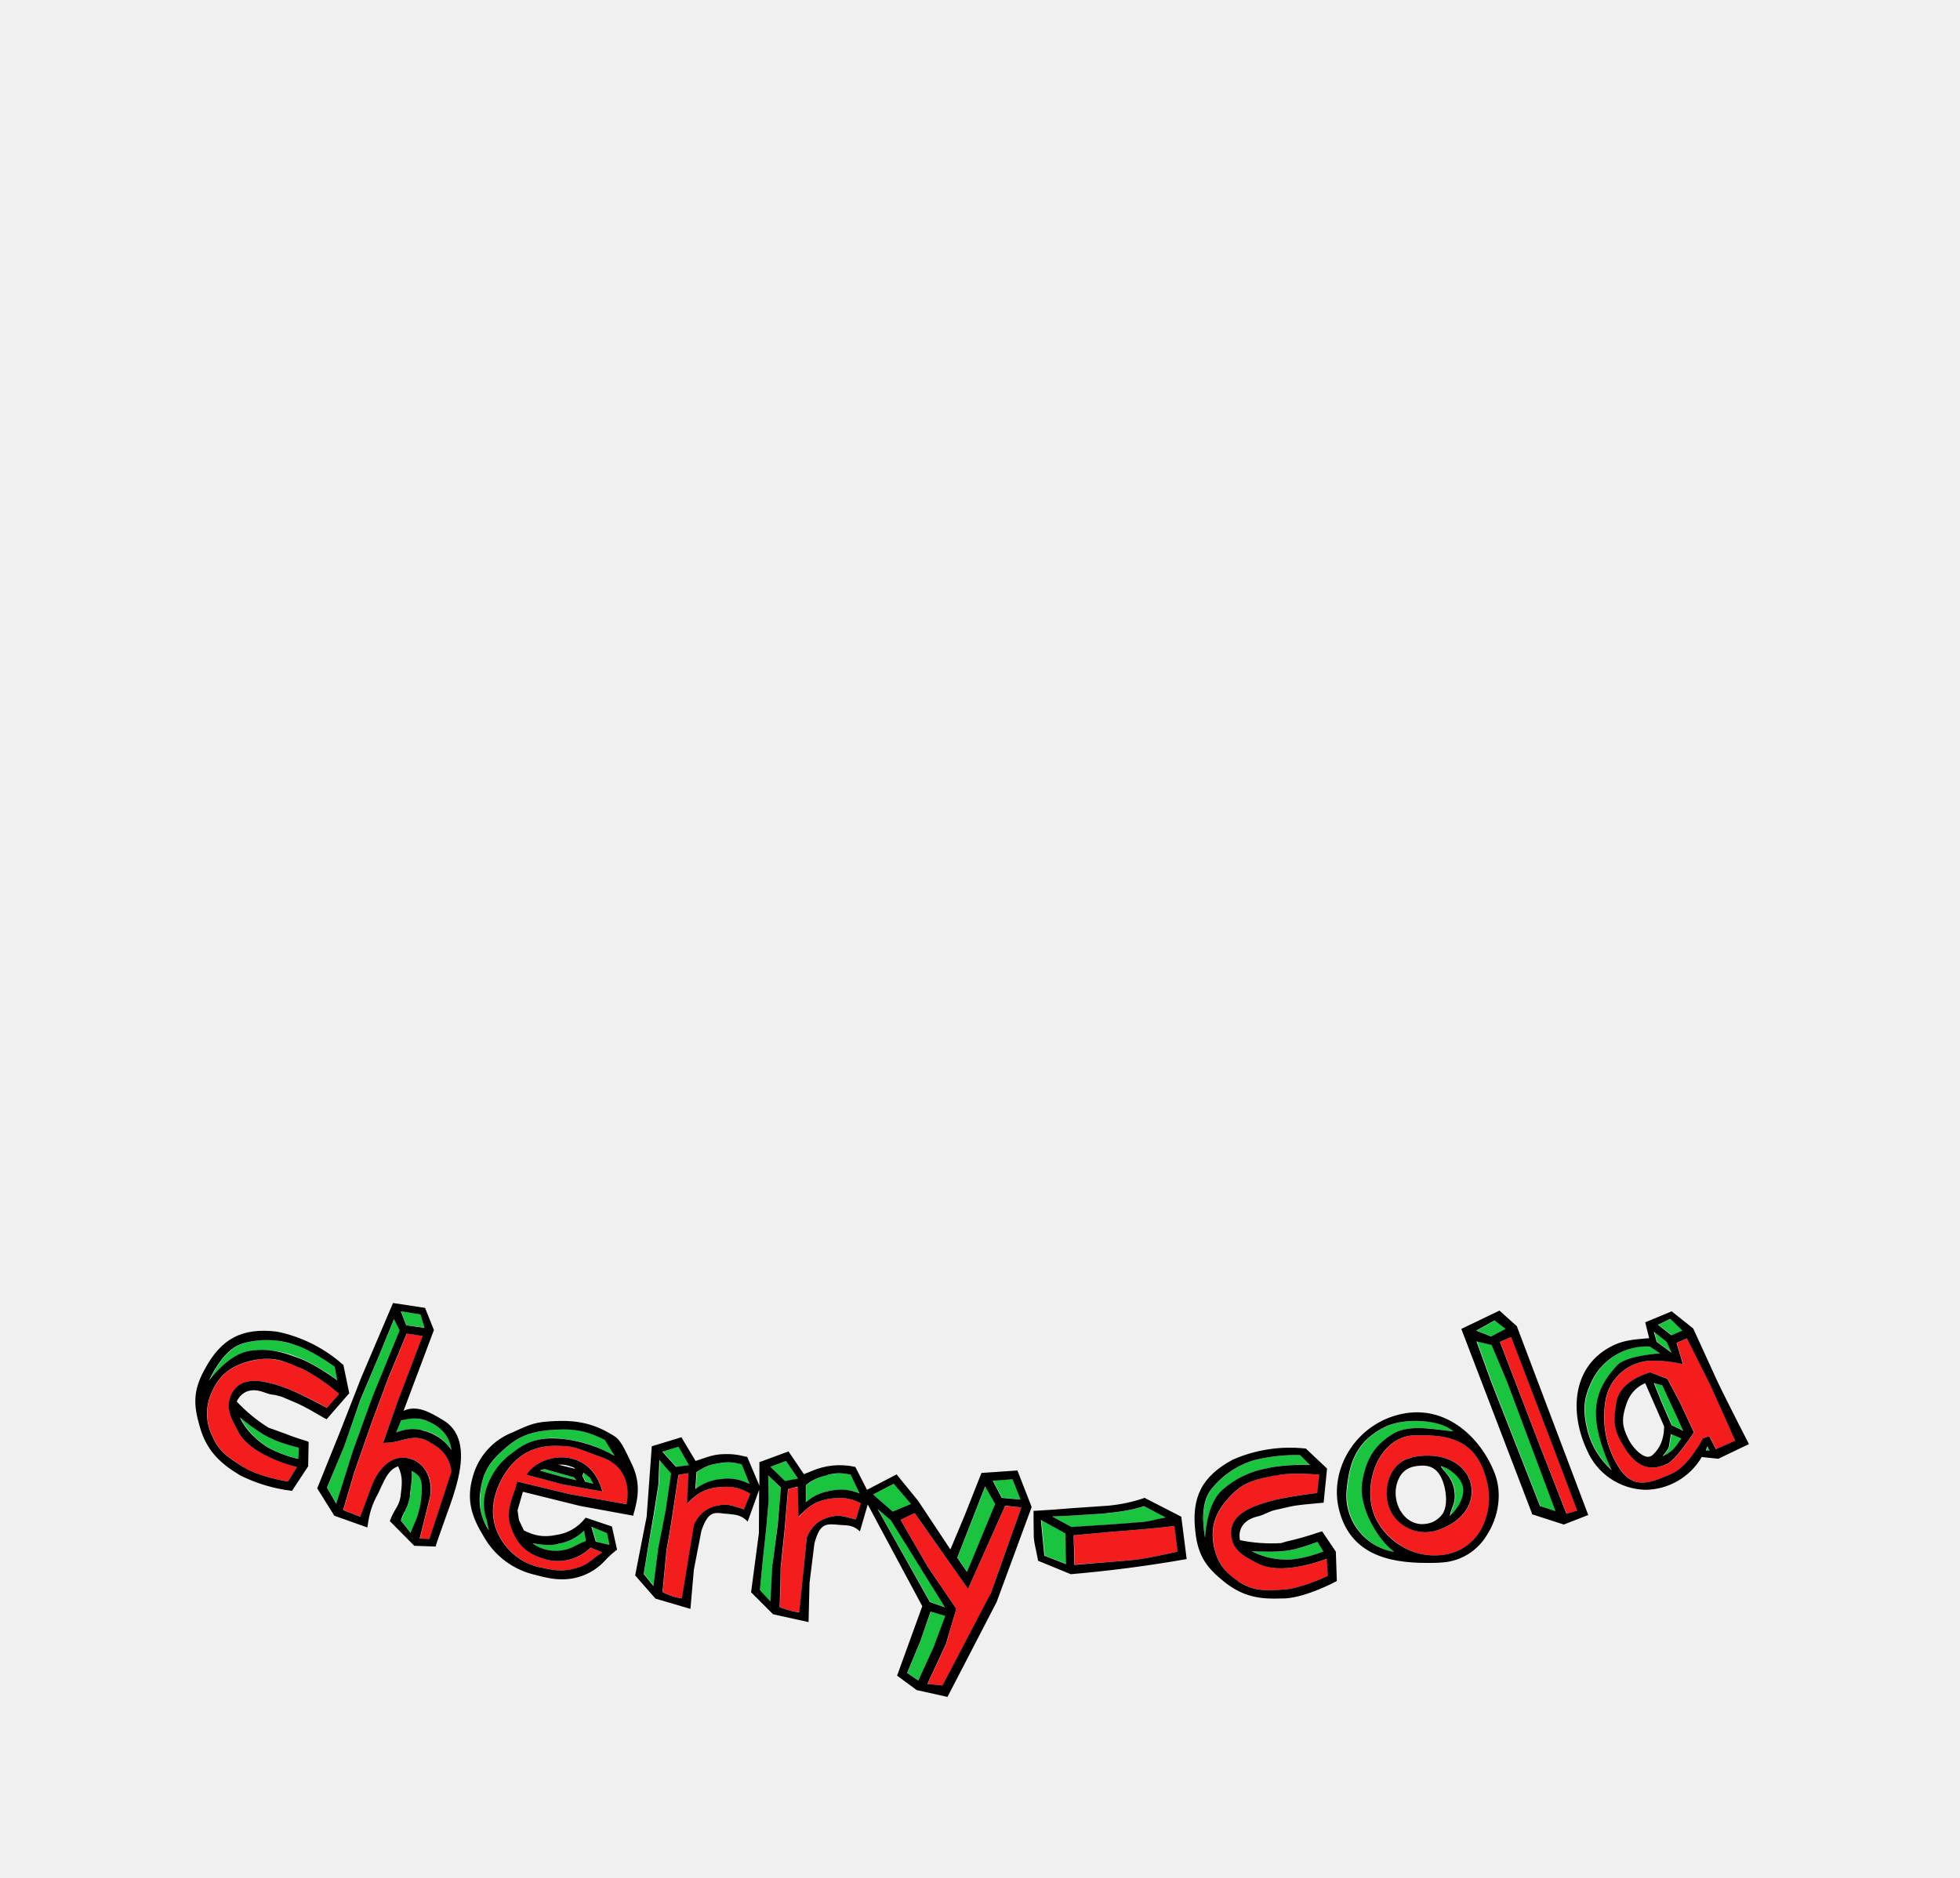
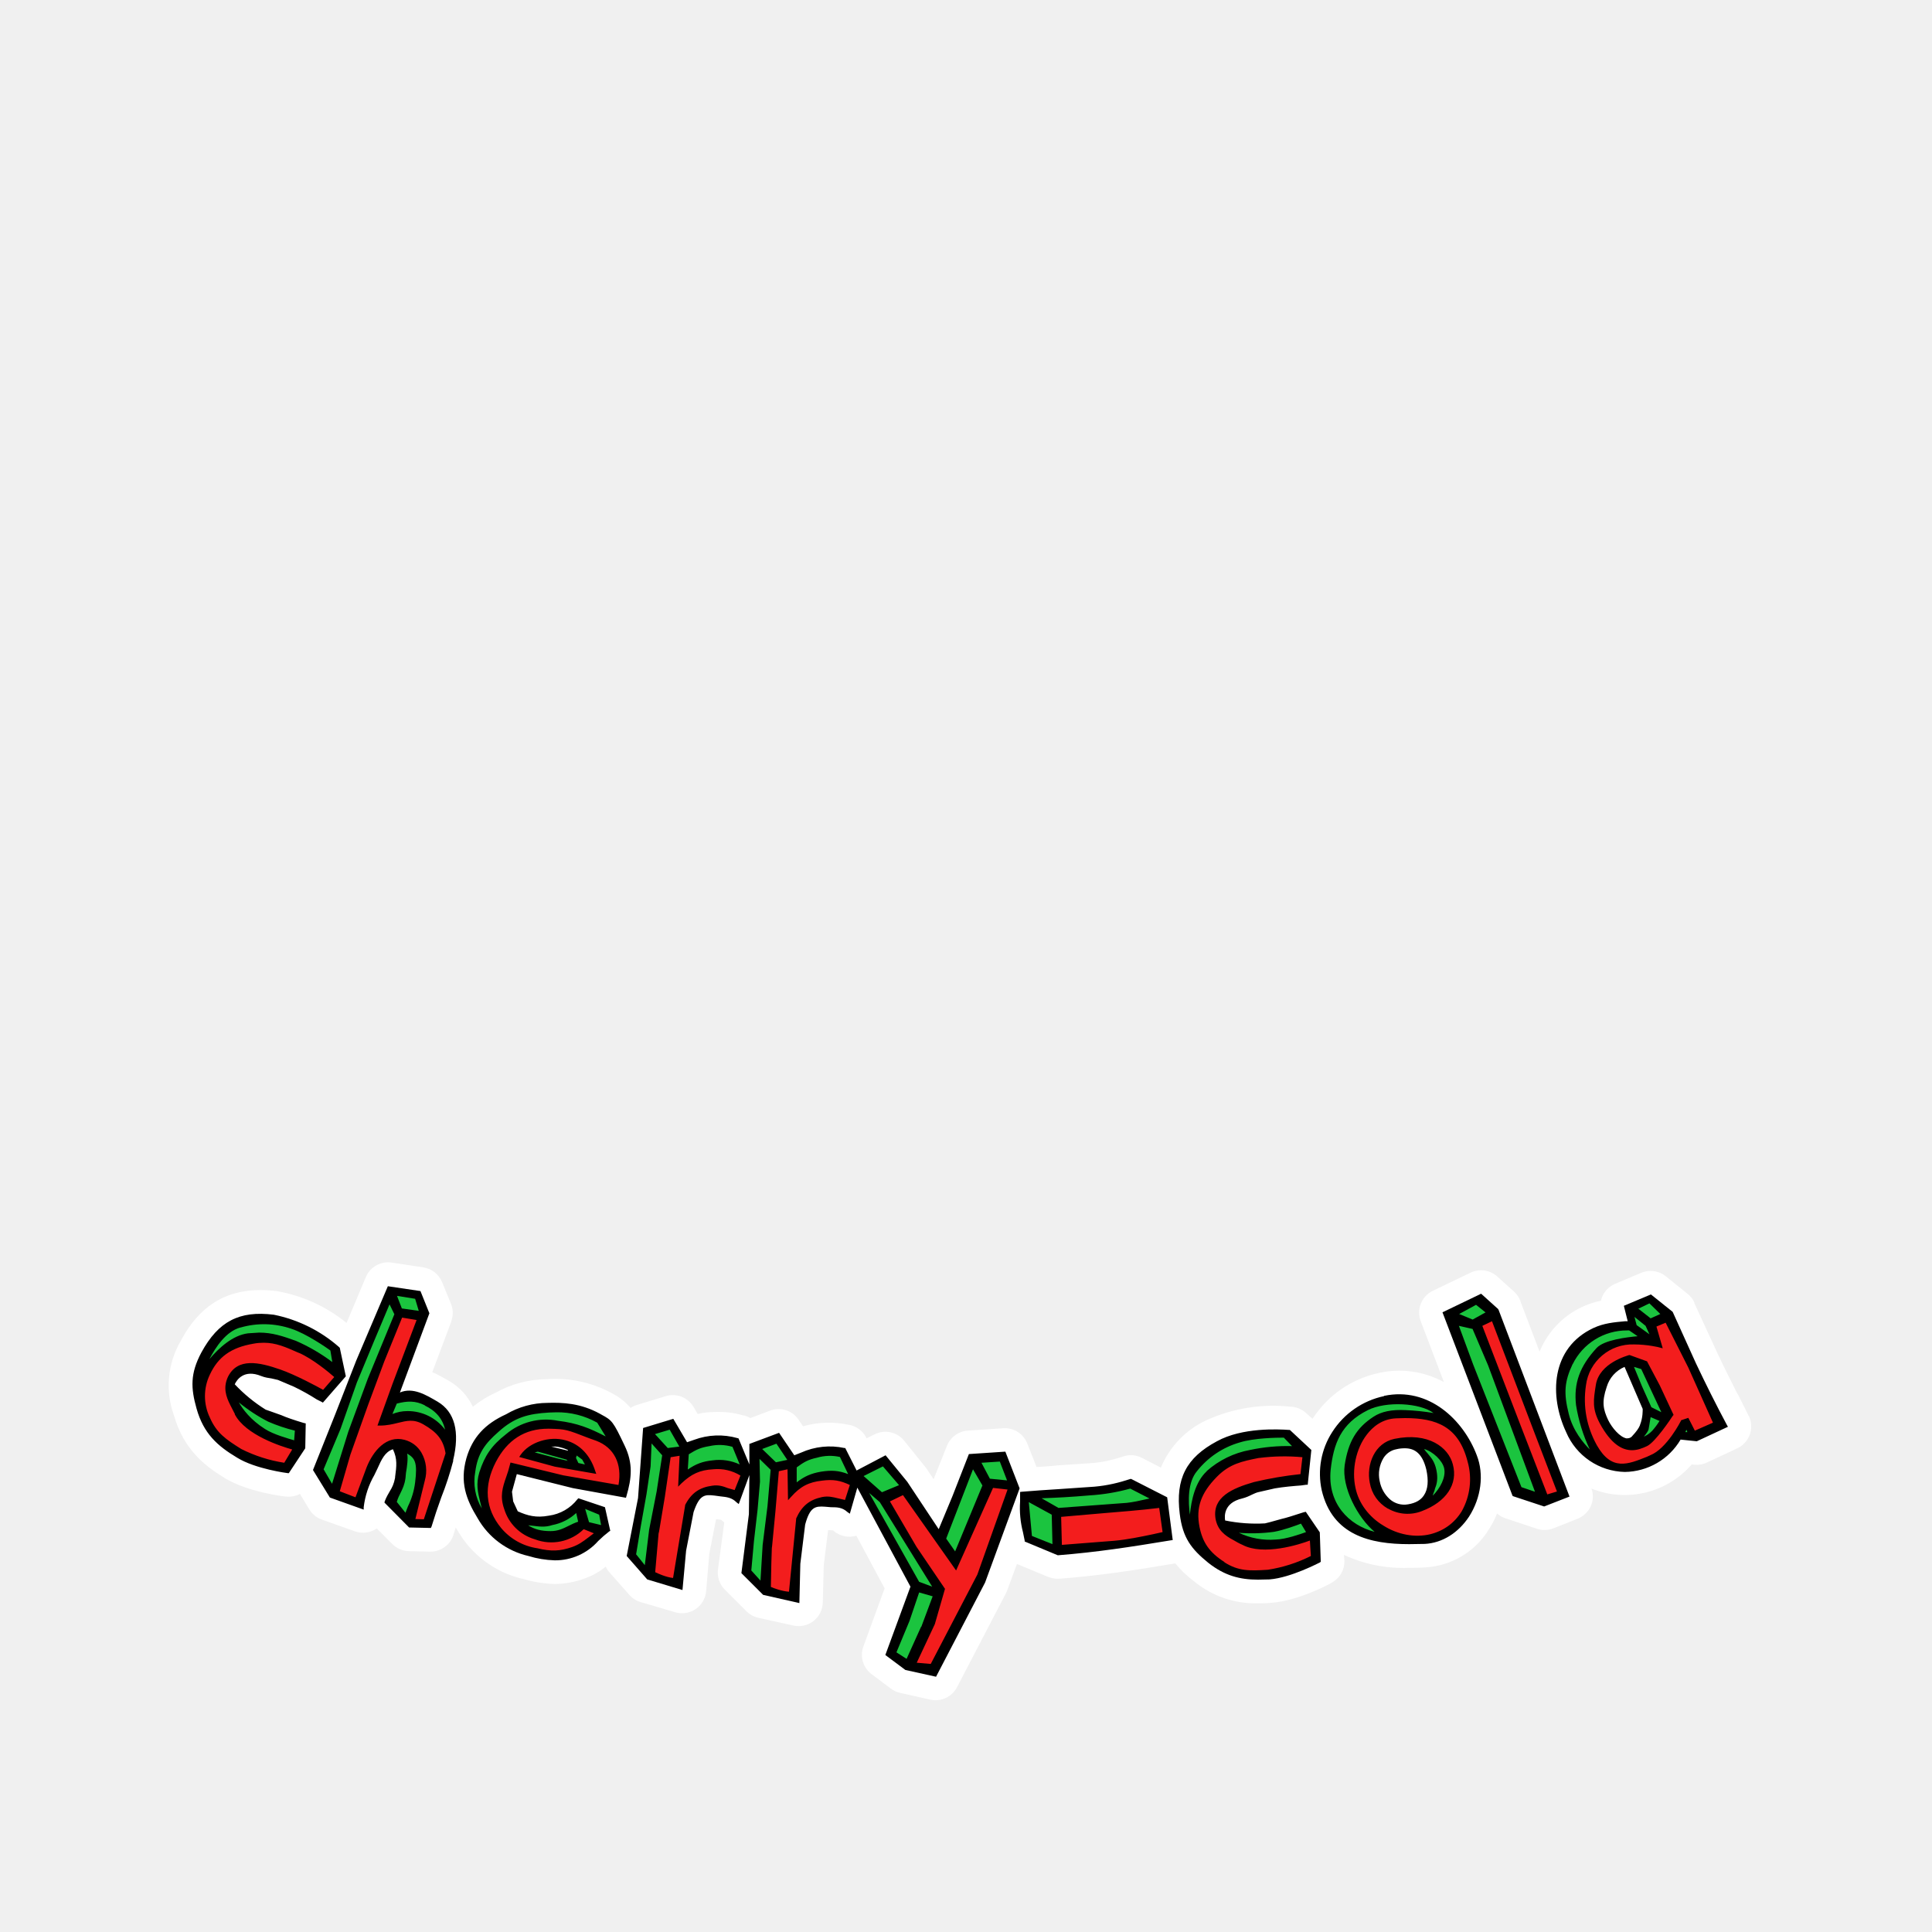
- <svg xmlns="http://www.w3.org/2000/svg" viewBox="0 0 801.4 768">
-   <path d="m284 623.4-5.1 30.3c-3.1-.3-7-2-7.9-2.6a4072.6 4072.6 0 0 0 1.6-17c.4-2.3 1.7-9.4 2.4-14.3l2.5-16.6 4.1-.7-.6 12.5 1-1c4-4 7.7-5.6 13.3-5.9 4.8-.2 7.7.5 11.6 2.8l-2.6 6.4-3-1c-2.1-.6-3.8-1.2-6.4-.8-5.2.7-8.5 3-11 7.9zm259 21.1-.4-7c-3.6 1.4-19.1 6.7-28 2-1.4-.6-2.6-1.3-3.8-2-3.3-1.8-6.4-4-7.2-8.8-1.4-8.6 6.7-12.2 15.7-14.7 6.6-2 17.2-3.1 19.4-3.4l.8-7.5c-1.3-.1-5-.4-9-.4-3.1 0-6.4.2-9 .7h-.3c-7.1 1.5-12.2 2.5-17.5 7.9-6.7 6.8-8.8 13-7.3 21a20.7 20.7 0 0 0 10.4 14.7c6 3.8 10.6 3.6 18.2 3.1 6.6-.4 16.2-4.7 18-5.6zm-81.6-6.3c5.4-.4 10.8-1.6 16-2.7l4.2-.9-1.3-10.5c-8.3 1-16.7 1.7-24.8 2.3l-16.4 1.5.3 12 22-1.7zm240.3-45.5-2.7-5.3-2.7.9v.2c-.1.1-6 11.6-12.9 14.3l-1.3.6c-8 3.3-15 6.2-21.1-4.9-4.3-7.7-5.8-16-4.6-24.8a19.6 19.6 0 0 1 20.4-17.2 53 53 0 0 1 10.5 1.2l.9.2-2.6-8.7 4.3-1.8 9.4 18.8 10.3 23-7.9 3.5zm-9-6.9-5.6-12-5.3-10-7-2.5h-.1c-.5.2-12.3 3.2-13.7 12.3-1 6.4-1.5 9.6 1.7 15.7 4 7.3 8 10.9 13 10.9 2 0 4-.6 6.2-1.6 3.4-1.6 10.3-12 10.6-12.5l.2-.3zm-120 46.2c-6-3.8-10.3-9.5-11.7-15.7-1.7-7.7.2-16.6 4.8-22.5 3.3-4.2 7.6-6.6 12.4-6.8h3.6c13 0 22.4 3.5 26.1 18.2a27 27 0 0 1-2.5 20.8c-3 4.9-7.5 8.2-13 9.5a26 26 0 0 1-19.8-3.5zm2.2-7.5a16 16 0 0 0 13.9 1c9.8-3.7 14.6-11 12.6-19-1.8-7-10.1-13.3-24-10.5-8 1.7-11.4 10.5-10 18a15 15 0 0 0 7.5 10.5zm70.1-6.7-9-23.8-18-47.3-4.6 2.1 15.7 41 11.5 29.3 4.4-1.3zm-469.6-28.2c-4-2.3-7-1.6-10.7-.7a26 26 0 0 1-7.4 1.2h-.7l6.1-17 10.2-26.7-6.5-1-7.6 18.3-6.7 18-7.2 20.6-4.5 15.3 7 2.7 4.7-12.6c2.6-6.7 8-13.2 15.4-11.2a11 11 0 0 1 6.8 5.2c2 3.2 2.4 7.3 1.4 11.4l-4 16.1 4 .2 9-27.6c-.8-5.6-3.4-8.9-9.3-12.2zm31.9 43.2c-6.7-8-7.4-17.5-2.3-27.5 4.9-9.3 12.2-14 22-14h.5c6.8.2 6.8.2 16.7 4l2.8 1c7.6 3 11 10 9.3 18.9l-23.1-4.1-21.7-5.2v.5c-.5 2-1.1 3.6-1.7 5.3-1.4 4.3-2.6 8-.7 13.1 2.5 6.8 6 10.2 12.4 12.4a19 19 0 0 0 20.1-4.3l4.8 2-2.9 2c-2 1.6-3.6 3-6.5 4-5 1.7-8.7 1.8-14.6.4a24.3 24.3 0 0 1-15.1-8.5zm8.1-29.7 14.4 3.9 16.7 3-.3-.7c-2-6.8-6.1-11-12-12.7-6.6-1.8-14.9.8-18.4 6l-.4.5zm202.2 13.4-6.6-.6-15.2 33.9-21.8-31-5.8 2.8 11.1 19L391 658l-4.1 14.3-7.6 16.4 6.2.6L405 652l12.6-35.5zm-77.1 3.7c2.5-.6 4.2-.1 6.4.4l3 .8 2.2-6.6c-4-2-7-2.5-11.7-2a19 19 0 0 0-13 6.8l-.8 1-.2-12.5-4.1.9-1.4 16.7a726.9 726.9 0 0 1-1.6 15.3l-.1 6.1-.3 10.2c1 .4 5 2 8 2l3-30.6c2.3-5 5.4-7.5 10.6-8.5zm-240.7-20c5.7 3.5 16 5.4 18 5.7l3.6-5.9c-3.7-1-19.4-5.6-24-14.5l-1.9-3.9c-1.6-3.3-3-7-.8-11.3 3.8-7.8 12.5-6 21.3-3 6.5 2.3 15.9 7.4 17.8 8.5l5-5.7a75.7 75.7 0 0 0-15-10.2h-.2a34.6 34.6 0 0 0-14.3-4.2 24 24 0 0 0-4.5.5c-9.3 1.6-14.7 5.5-18 12.9a20.7 20.7 0 0 0 0 18c2.7 6.5 6.5 9 13 13z" fill="#f31d1d" />
-   <path d="m531.7 595 4 4c-3.3 0-12.2 0-18 1.6a37 37 0 0 0-17.9 8.8c-5.3 4.9-6.6 14-7 20-1-5.5-1.8-15 2.7-20.5a35 35 0 0 1 17.7-11.8 71 71 0 0 1 18.5-2zm-4.2 39c-4.9 1-12.1.6-15.6.4 2.8 1.5 8.3 3.8 16.3 3.4a50 50 0 0 0 13-3.3l-2.4-3.9c-1.6.6-7.3 2.7-11.3 3.4zm-145.7 39.7 4.9-12.8-6.1-1.8-4.2 12-5.4 13.1 4.6 3.1 6.2-13.6zm84.8-51.2a54.4 54.4 0 0 0 10.1-2l-8.8-4.4a80.7 80.7 0 0 1-16.6 2.9c-8.4.6-15 1-21 1.2l7.9 4.4 28.4-2zM271 593.7l5.6 6.2 5.3-.7-4.3-7.6-6.6 2zm-7.6 50 4 5 1.9-15.2 3-15.9 2.3-15-4.8-5.5-.4 10-1.8 11.5-2.3 13-2 12.1zm163.8-7.5 9 3.5-.3-12.6-10.1-5.5 1.4 14.6zm-133.5-37.7a20 20 0 0 0-8.7 3.5l-.5 7a20 20 0 0 1 10.6-4c4.7-.5 7.7 0 11.6 1.9l-3.2-8c-3.6-1-6-1-9.8-.4zm404.6-7-.6 1.7h1.5l-.9-1.7zm-131.9-7.9c-11.3 5.7-14.4 14.1-15.5 25a23.6 23.6 0 0 0 19.4 26.2c-7.2-5.4-14.5-18.8-13.2-28.1 1.5-9.7 4.9-15.3 12-20 3.1-2 7.4-2.9 13-2.6 2.4.1 4.8.4 7.2.7l5.2.6c-5.3-4.8-20-5.8-28.1-1.8zm43.7-33.5-6.2-1.5 6 16.5 20 51 6.3 2-19.7-52.8L610 550zm-16.3 67c-.4 1-.7 1.9-.8 2.9 3.4-3 6.2-8 5.3-12.1-.7-3.4-5.2-7.5-9-8.3.5 1 1 1.7 1.8 2.5l.8.9a13 13 0 0 1 3 7c.4 3-.2 4.8-.8 6.3 0 .3-.2.6-.3.8zm22-73.6-4.5-3.5-7.5 4.2 6.1 2.4 5.9-3zm62.3-1.7 5.5 4.3 4.5-1.9-5-4.8-5 2.4zm6.3 50.9a36 36 0 0 0 3.3-4.4l-4.3-1.8-.8 5c-.2 1-1.3 2.5-2.6 4h.2c1.2-.6 2.4-1.1 4.2-2.8zm-33.3-28c-3.5 7.3-3.9 12-1.7 20.9a33 33 0 0 0 9.8 15.7 70 70 0 0 1-6.2-19.5c-1-8.9 1.4-15.9 8.4-23.4 3.3-3.5 13.7-4.6 17.6-4.9l-4.2-2.9h-.9a25 25 0 0 0-22.8 14.1zm25.3-20.1 1.2 4.2 6.1 4.5-2-4.5-5.3-4.2zm3.5 22-3.5-1 3.4 8.4 3.9 8.9 4.8 2.3-8.6-18.5zm-441.6 37 1.2 2.4 3.3.8-1.4-2.5-2.6-2-.5 1.3zm-127-15.2c-4.6-2-10.3-6.5-13-8.7 1.4 2.9 4.5 7.9 11.3 12.2a50 50 0 0 0 12.6 4.8l.2-4.6c-1.6-.4-7.5-1.9-11.2-3.7zm9.5-38.4c-4.4-1.2-8-2-11.8-2-3 0-6 .5-9.4 1.4-6.9 1.9-11.6 10.2-14 15.3 3.8-4.8 10-11.5 17.2-12.3a37 37 0 0 1 19.7 3c5.6 2.1 13 7.2 15.6 9.1l-1-5.5c-1.3-1-9.9-7-16.3-9zm127.6 77-6.4-2.6 1.8 6.1 5.5 1.3-.9-4.8zM406 605.5l3.7 7 7.7.8-3.3-8.3-8.1.5zm-177.2 25.8c-3.1.9-5.5.6-8 .3l-3-.3a16.5 16.5 0 0 0 18 .7 36 36 0 0 1 4-1.8l-1-4.2c-3 2.9-5.6 4.3-10 5.3zm-59.6-7.4a35 35 0 0 0 3-10c1-8.8 0-10.5-4-12.4.6 2 .1 5.2-.3 8.4l-.3 2.2a15 15 0 0 1-2 5.8l-1.6 4 4 5 1.2-3zm-5.2-87.6 2.2 5.7 7.5 1-1.6-5.4-8.1-1.3zm-16.5 36-6.8 19.3-6.9 16.8 3.8 6.6 6.8-22 8.1-22 11-26.9-2.3-4.6-6.5 15.7-7.2 17.1zm28.5 9.4a16 16 0 0 0-12-.8l-2 5a16.3 16.3 0 0 1 10.6-1c6 1.2 9.5 4.6 12.1 8-.8-5-3.7-8.8-8.7-11.2zm210.5 75.7-22-35.6-5.6-4.7 21.4 38 6.2 2.3zM357 611.2l8 7 7.6-3.1-7-8.3-8.6 4.4zm-19-7.9c-3.6.9-5.3 1.9-8.4 4.1v7a20 20 0 0 1 10.3-4.8c4.6-.7 7.6-.4 11.7 1.2l-3.7-7.7c-3.7-.8-6-.7-9.8.2zm57.5 39.6 11.5-27.8-4.1-7.2-11.4 29.2 4 5.8zm-185.8-48.8a25.4 25.4 0 0 1 21.3-5.5c8.4 1 13.2 3 20.5 6.8l-4-6.5a33.9 33.9 0 0 0-20-4.2c-9 .5-14.6 1.9-21.3 8-5.4 4.8-8.7 9-9.6 16.7-.9 6.7 0 11.3 3.4 16.5l-1-4.2c-.9-3.7-1.7-7.1-.2-12 2.1-6.8 5-10.9 10.9-15.6zm11.5 7-.2.4 9.7 2.7 5 1.2-1-1.2-12-3.4-1.5.4zm93.8 54 .9-15.3 2-16 1.4-15.2-5.2-5.2.2 10.1-1 11.6-1.4 13-1.2 12.3 4.3 4.7zm0-55.2 6 5.9 5.4-1-4.9-7.3-6.4 2.4z" fill="#1bc43f" />
-   <path d="m714.9 590.2-4.4-8.6c-2.8-5.6-5.8-11.4-8.5-17.1l-9.6-21v-.1l-8.9-7.1-10.8 4.5 1.6 6.5-1.4.1c-4.5.4-8.7.7-13 2.7-17.6 8.3-18 28-11.1 42.8a26.7 26.7 0 0 0 24 16.4 27 27 0 0 0 23-13.4l6.8.7 12.5-6-.2-.4zM683 539.4l4.9 4.8-4.5 1.9-5.5-4.3 5-2.4zm-1.5 9.4 2 4.5-6.1-4.5-1.2-4.2 5.3 4.2zm-32.3 36.8c-2.2-8.9-1.8-13.6 1.7-20.9a25 25 0 0 1 23.7-14l4.2 2.8c-4 .3-14.3 1.4-17.6 4.9-7 7.5-9.5 14.5-8.4 23.4.9 7.6 4.4 15.7 6.2 19.5a33 33 0 0 1-9.8-15.7zm48.3 7.6.6-1.7 1 1.7h-1.6zm4.1-.5-2.7-5.3-2.7.9v.2c-.1.1-6 11.6-12.9 14.3l-1.3.6c-8 3.3-15 6.2-21.1-4.9-4.3-7.7-5.8-16-4.6-24.8a19.6 19.6 0 0 1 20.4-17.2 53 53 0 0 1 10.5 1.2l.9.2-2.6-8.7 4.3-1.8 9.4 18.8 10.3 23-7.9 3.5zm-161.1 33.6-.7.2a130.4 130.4 0 0 1-14 4l-2 .6a64.2 64.2 0 0 1-16.8-1.2c-.4-1.8-.9-7.7 7.1-9.7 1.6-.3 2.9-1 4.1-1.5a17 17 0 0 1 2.6-1l7-1.6c3.3-.7 8-1 10.8-1.3l2.2-.2h.4l1.4-14-8.7-8.2h-.3A58 58 0 0 0 504 597c-12.6 6.8-17 15.4-15.2 29.8 1.1 9.8 4.8 14.5 11.6 20s13.1 7 20.5 7l4.8-.1c8.8-.6 20.6-6.9 20.7-7l.2-.1-.4-12-5.6-8.3zm-13.1 7.7c4-.7 9.7-2.8 11.3-3.4l2.4 3.9a50 50 0 0 1-13 3.3c-8 .4-13.5-1.9-16.3-3.4 3.5.2 10.7.5 15.6-.4zm-34.6-4.6c-1-5.5-2-15 2.6-20.5a35 35 0 0 1 17.7-11.8 71 71 0 0 1 18.5-2l4 4c-3.3-.1-12.2 0-18 1.5a37 37 0 0 0-17.9 8.8c-5.3 4.9-6.6 14-7 20zm32.1 20.7c-7.6.5-12.2.7-18.2-3.1-6.1-4-9-8-10.4-14.7-1.5-8 .6-14.2 7.3-21 5.3-5.4 10.4-6.4 17.5-7.8h.3c2.6-.6 5.9-.8 9-.8 4 0 7.7.3 9 .4l-.8 7.5c-2.2.3-12.8 1.5-19.4 3.4-9 2.5-17 6.1-15.7 14.7.8 4.7 4 7 7.2 8.8 1.2.7 2.4 1.4 3.8 2 8.9 4.7 24.4-.6 28-2l.4 7c-1.8.9-11.4 5.2-18 5.6zm52.4-54c-8 1.6-11.4 10.4-10 17.9a15 15 0 0 0 7.5 10.5 16 16 0 0 0 13.9 1c9.8-3.7 14.6-11 12.6-19-1.8-7-10.1-13.3-24-10.5zm12.4 23.2a9.5 9.5 0 0 1-6.6 3.9c-2.8.5-5.6-.3-7.9-2.2a13.5 13.5 0 0 1-4.3-7.7c-.7-3.5 0-7.1 1.7-9.8 1.3-2 3.2-3.2 5.4-3.7a18 18 0 0 1 3.7-.4c3.8 0 7.3 1.8 9 9 1 4.7.7 8.4-1 11zm3.1.7c.1-1 .4-1.8.8-2.9l.3-.8c.6-1.5 1.2-3.3.8-6.2a13 13 0 0 0-3-7.1l-.8-1a8.9 8.9 0 0 1-1.8-2.4c3.8.8 8.3 4.9 9 8.3 1 4-1.9 9.1-5.3 12.1zm89-56.1-7-2.6h-.2c-.5.2-12.3 3.2-13.7 12.3-1 6.4-1.5 9.6 1.7 15.7 4 7.3 8 10.9 13 10.9 2 0 4-.6 6.2-1.6 3.4-1.6 10.3-12 10.6-12.5l.2-.3-5.6-12-5.3-10zm-5.8 30.9a3 3 0 0 1-2.6 1c-2.8-.5-6.3-4.3-7.8-7.7-2.2-4.5-2.8-7.6-.6-13.9 2-6 6.4-8 7.7-8.5l7.7 17.6c0 .6.1 3.6-1.2 6.8a13 13 0 0 1-3.2 4.7zm8.2-2.1c-1.8 1.7-3 2.2-4.2 2.8h-.2c1.3-1.5 2.4-3 2.6-4l.8-5 4.3 1.8c-.7 1-2.4 3.5-3.3 4.4zm-.7-9.8-3.9-8.9-3.4-8.4 3.5 1 8.6 18.6-4.8-2.3zm-63.4-40.6-7-6.3-15.6 7.5 28.9 75.5v.3l13 4.2 10-3.9-29.2-77.2v-.1zm-9-2.3 4.5 3.5-5.9 3.1-6.1-2.4 7.5-4.2zm18.6 76-20-50.9-6-16.5 6.2 1.5 6.4 15.2L636 618l-6.3-2zm15.2 1.8-4.4 1.3-11.5-29.4-15.7-40.9 4.6-2 18 47.2 9 23.8zm-386.6-19.1c-4.7-10-5.2-10.4-9.4-12.7l-.7-.4c-8-4.4-15.4-4.7-21.6-4.4-7.6.4-9.2 1-17 4.6a27 27 0 0 0-16.3 18.2c-2.8 9.7-.3 16.6 4.6 24.6a32.3 32.3 0 0 0 21 15.5c4 1.1 7.3 1.8 10.7 1.8a23.5 23.5 0 0 0 17.9-7.8c1.3-1.4 2.7-2.7 4.5-4.1l.3-.2-2.1-9.5-10.7-3.6-.3.3a18.1 18.1 0 0 1-12 6.8c-5.3 1.1-9 .1-13-1.9l-2-4.2-.6-4 2.2-7.6 23.4 5.8 21.8 4v-.5c2.2-7.4 2.8-13.4-.7-20.7zm-61.8 10.7c1-7.7 4.2-12 9.6-16.7 6.7-6.1 12.4-7.5 21.2-8l3-.1c6.3 0 10.9 1.2 17 4.3l4 6.5a54.4 54.4 0 0 0-20.4-6.8c-9-1.1-15 .4-21.3 5.5a28.5 28.5 0 0 0-11 15.6 20 20 0 0 0 .4 12l.9 4.2a22.1 22.1 0 0 1-3.4-16.5zm51.7 17.6 1 4.8-5.6-1.3-1.8-6.1 6.4 2.6zm-27.6 4.6c2.6.3 5 .6 8-.3a19 19 0 0 0 10.2-5.3l.8 4.2a36 36 0 0 0-4 1.8 16.5 16.5 0 0 1-17.9-.8l3 .4zm35.6-16.4-23.1-4.1-21.7-5.2v.5c-.5 2-1.1 3.6-1.7 5.3-1.4 4.3-2.6 8-.7 13.1 2.5 6.8 6 10.2 12.4 12.4a19 19 0 0 0 20.1-4.3l4.8 2-2.9 2c-2 1.6-3.6 3-6.5 4-5 1.7-8.7 1.8-14.6.4a24.3 24.3 0 0 1-15.1-8.5c-6.7-8-7.4-17.5-2.3-27.5 4.9-9.3 12.2-14 22-14h.5c6.8.2 6.8.2 16.7 4l2.8 1c7.6 3 11 10 9.3 18.9zm-140-29-4.4-1.6-2-.7a64.1 64.1 0 0 1-13-10.7c.7-1.6 3.7-6.7 11.4-3.7 1.5.6 2.9.9 4.2 1l2.7.7 6.6 2.8c3.1 1.4 7.2 3.8 9.6 5.2 1 .6 1.6 1 1.9 1l.3.3 9.3-10.7-2.4-11.6-.3-.2a58 58 0 0 0-26.9-13.4c-14.2-1.7-22.8 2.8-29.6 15.6-4.8 8.7-4.4 14.6-2 23 2.8 10.2 8.5 15.3 16.6 20.2a64.4 64.4 0 0 0 21 6.3h.2l6.6-10 .2-10-.7-.3c-4-1.2-7.1-2.3-9.2-3.2zm-16.8-36.8a35.2 35.2 0 0 1 21.2.6c6.4 2 15 8 16.3 9l1 5.5c-2.7-1.9-10-7-15.6-9-7-2.6-12-4.1-19.7-3.1-7.1.8-13.4 7.5-17.2 12.3 2.4-5 7.1-13.4 14-15.3zm18.3 56.5c-2-.3-12.3-2.2-18-5.8-6.5-4-10.3-6.5-13-13a20.7 20.7 0 0 1 0-18c3.3-7.4 8.7-11.3 18-13 1.6-.2 3-.4 4.5-.4 5 0 9.1 1.8 14.3 4.1l.3.1a75.7 75.7 0 0 1 14.9 10.2l-5 5.7c-2-1-11.3-6.2-17.8-8.5-8.8-3-17.5-4.8-21.3 3-2.1 4.3-.8 8 .8 11.3l2 3.9c4.5 8.9 20.2 13.6 24 14.5l-3.7 6zm4.3-9.2a50 50 0 0 1-12.6-4.8c-6.8-4.3-10-9.3-11.3-12.2 2.7 2.2 8.4 6.7 13 8.7 3.6 1.8 9.5 3.3 11.1 3.7l-.2 4.6zm346.2 15.9h-.2a63.5 63.5 0 0 1-14.9 3.2l-14.6 1-7.7.6-7.7.5h-.5v3.9l.1 7.1c.2 2 .6 3.8 1 5.6l.7 3.5v.3l13.4 5.5h.2a545 545 0 0 0 46.8-6.1l.4-.1-2.2-17.3-14.8-7.6zM427 636.2l-1.4-14.6 10 5.5.3 12.6-9-3.5zm3.2-16c6-.2 12.6-.6 21-1.2 6.5-.6 12-1.5 16.6-3l8.8 4.6-2 .4c-2.6.6-5.3 1.3-8 1.5-9.5.8-19.2 1.4-28.5 2l-7.9-4.3zm47.1 15.3c-5.2 1.1-10.6 2.3-16 2.7l-22 1.8-.3-12.1 16.4-1.5c8.1-.6 16.5-1.3 24.8-2.3l1.3 10.5-4.2.9zM181 580.7c-5-3-10.5-6.3-16-3.7l12.4-33v-.1l-3.6-9-13.1-2-13 30.5-8.6 22-9.4 23.3 7 11.2 13.5 4.8.1-.6c.8-5.6 1.8-8.7 4.4-13.5l1.2-2.6c1.8-3.8 3.3-7.1 6.9-8.3 2 4.3 1.6 7.4 1 12v.3c-.5 2.7-1.3 4-2.3 5.6-.6 1.1-1.3 2.3-2 4.2l-.1.3 10 10.1 8.8.3v-.4c1.6-4.9 3-8.5 4.2-12 1.8-5 3.4-9.2 4.9-15.4 2.8-11.9.7-20-6.3-24zm-9-43 1.6 5.4-7.5-1.1-2.2-5.7 8.1 1.3zm-38.3 70.7 7-16.8 6.7-19.3 7.2-17 6.5-15.8 2.3 4.6-11 26.9-8 22-6.9 22-3.8-6.6zm35.4 15.5-1.2 3-4-5c.5-1.7 1.1-2.9 1.7-4 .8-1.6 1.5-3 2-5.8 0-.7 0-1.4.2-2.2.4-3.2.9-6.4.4-8.4 3.8 2 5 3.6 3.9 12.4a35 35 0 0 1-3 10zm6.5 5.5-4-.2 4-16.1c1-4 .5-8.2-1.4-11.4a11 11 0 0 0-6.8-5.2c-7.4-2-12.8 4.5-15.4 11.2l-4.7 12.6-7-2.7 4.5-15.3 7.2-20.6 6.7-18 7.6-18.3 6.5 1-10.2 26.8-6 17 .6-.1a26 26 0 0 0 7.4-1.2c3.7-.9 6.7-1.6 10.7.7 6 3.3 8.5 6.6 9.3 12.2l-9 27.6zm-3-44.5a16.3 16.3 0 0 0-10.6 1l2-5c4.4-1 7.8-1.3 11.9.8 5 2.4 8 6.1 8.7 11.3a19.4 19.4 0 0 0-12-8zm228.7 17.5-6.8 17.2-5.9 14.1-13.2-19.9-8.8-10.8-12.1 6.3-4.8-9.4h-.2a28.7 28.7 0 0 0-17.8 1.8l-3 1.2-6.3-9.3-11.9 4.4v9.6l-5-11.8h-.3c-3.9-1-6.5-1.3-11-1-2.8.3-4.7 1-6.8 1.7l-3 1-5.8-9.7-12.1 3.7-2.1 28.8-4.7 24 8.3 9.5 14.3 4.2 1.4-16 3.1-16c2.6-7.5 4.8-7.6 9-7l2.4.2c2.7.3 4.8.5 7 2.6l.5.5 4.7-13-.1 17.7-3.2 24.2 9 9 14.5 3.2.4-16 2-16.2c2.1-7.7 4.3-8 8.6-7.7l2.3.2c2.8.1 4.9.2 7.1 2.1l.6.5 3.2-11 22.3 41.6-10.3 28.4 8 5.9 12.6 2.8 20.1-38.8 14.3-38.8v-.1l-5.8-14.9-14.7 1zm-116.5-.4c3.2-2 5-2.9 8.7-3.5 3.8-.7 6.2-.6 9.8.4l3.2 8a19 19 0 0 0-11.6-2 20 20 0 0 0-10.6 4.1l.5-7zm-7.4-10.4 4.3 7.6-5.3.7-5.6-6.2 6.6-2zm-10.2 57.1-4-5 2-12.2 2.2-12.9 1.8-11.4.4-10.1 4.8 5.5-2.2 15-3.1 15.9-1.9 15.2zm37-31.4-3-1c-2.1-.6-3.8-1.2-6.4-.8-5.2.7-8.5 3-11 7.9l-5 30.3c-3.1-.3-7-2-7.9-2.6a4072.6 4072.6 0 0 0 1.6-17c.4-2.3 1.7-9.4 2.4-14.3l2.5-16.6 4.1-.7-.6 12.5 1-1c4-4 7.7-5.6 13.3-5.9 4.8-.2 7.7.5 11.6 2.8l-2.6 6.4zm33.8-14c3.7-1 6-1 9.8-.2l3.7 7.7c-4-1.6-7-2-11.7-1.2-4.2.8-7 2-10.3 4.8v-7a19 19 0 0 1 8.5-4zm-16.6-5.8 4.9 7.2-5.3 1-6-5.8 6.4-2.4zm-5.6 42.3L315 655l-4.3-4.7 1.2-12.3 1.4-13 1-11.6-.2-10 5.2 5-1.3 15.3-2.1 16zm34-18.4-3-.8c-2.2-.5-3.9-1-6.4-.4-5.2 1-8.3 3.6-10.5 8.5l-3.1 30.7c-3-.2-7-1.7-8-2.1l.3-10.2.1-6.1.1-.8 1.5-14.5 1.4-16.7 4-1 .3 12.5.8-1c4-4.2 7.4-6 13-6.7 4.7-.5 7.7 0 11.7 2l-2.1 6.6zm53-13.5 4.1 7.2-11.5 27.8-4-5.8 11.4-29.2zm-37.3-1 7 8.2-7.5 3.1-8-7 8.5-4.4zm-6.7 10.2 5.5 4.7 22.1 35.6-6.2-2.2-21.4-38.1zm12.1 67.1 5.4-13 4.2-12.1 6 1.8-4.8 12.8-6.2 13.6-4.6-3.1zm34-32.2-19.5 37.3-6.2-.6 7.6-16.4L391 658l-11.7-17.3-11.1-19.1 5.8-2.8 21.8 31 15.2-34 6.6.7L405 652zm4.7-39.4-3.7-7 8.1-.6 3.3 8.3-7.7-.7zm-175.5-16c-6.6-1.8-14.9.8-18.4 6l-.4.5 14.4 3.9 16.7 3-.3-.7c-2-6.8-6.1-11-12-12.7zM230 599c1.8.1 4.3 1 5 1.4l.1.3-6.9-1.7h1.8zm.6 5.2-9.7-2.7.2-.3 1.6-.4 12 3.4 1 1.2-5-1.2zm8.7 1.8-1.2-2.4.5-1.3 2.6 2 1.4 2.5-3.3-.8zM573 578.3a33.5 33.5 0 0 0-21.2 14.7c-4.7 7.3-6.3 16-4.4 24 4.4 18.5 20 22.2 36 22.2 2.2 0 4.4 0 6.5-.2a23 23 0 0 0 18-11.1c5-7.7 6.3-17.4 3.3-25.2-5.5-14.5-19.8-28.4-38.2-24.4zm-22.3 30.2c1.1-10.8 4.2-19.2 15.5-24.9 8.1-4 22.8-3 28.1 1.8l-5.2-.6a93 93 0 0 0-7.2-.7c-5.6-.3-9.9.6-13 2.7-7.1 4.6-10.5 10.2-12 19.9-1.3 9.3 6 22.7 13.2 28a23.4 23.4 0 0 1-19.4-26.2zm54.6 17.5c-3 4.9-7.5 8.2-13 9.5a26 26 0 0 1-19.8-3.5c-6-3.8-10.2-9.5-11.6-15.7-1.7-7.7.2-16.6 4.8-22.5 3.3-4.2 7.6-6.6 12.4-6.8h3.6c13 0 22.4 3.5 26.1 18.2a27 27 0 0 1-2.5 20.8z" />
+ <svg xmlns="http://www.w3.org/2000/svg" viewBox="0 0 800 800">
+   <path d="m724 586.2-.2-.5-4.1-8.2-.3-.4c-2.8-5.6-5.7-11.3-8.3-16.9l-9.5-20.6v-.3a10 10 0 0 0-3-3.7l-8.8-7.1a10 10 0 0 0-10.1-1.5l-10.9 4.6a10 10 0 0 0-5.9 7 35 35 0 0 0-25.4 21.1l-7.9-20.8v-.1a10 10 0 0 0-2.7-4l-7-6.3a10 10 0 0 0-11-1.5l-15.6 7.5a10 10 0 0 0-5 12.6l9.6 25.2a38.6 38.6 0 0 0-26.9-3.8 43.5 43.5 0 0 0-27.5 19l-2.7-2.4a10 10 0 0 0-6-2.6h-.3a66.7 66.7 0 0 0-35.2 5.7 37.5 37.5 0 0 0-18.6 19.5l-7.8-4a10 10 0 0 0-7.6-.7l-.2.1c-4.4 1.4-8 2.3-12.6 2.7l-14.7 1c-2.5.3-5 .4-7.6.6h-1l-3.8-9.6a10 10 0 0 0-10-6.4l-14.7 1a10 10 0 0 0-8.6 6.3l-5.5 13.8-2.8-4.2a10 10 0 0 0-.6-.8l-8.7-10.8A10 10 0 0 0 362 594l-3.2 1.6-.1-.3a10 10 0 0 0-7-5.3h-.2a38.7 38.7 0 0 0-19 .6l-1.8-2.7a10 10 0 0 0-11.8-3.8l-8.2 3.1a10 10 0 0 0-2.7-1.1h-.2c-5-1.4-8.7-1.7-14.4-1.3h-.1c-1.7.1-3 .4-4.4.7l-1.7-2.9a10 10 0 0 0-11.5-4.5l-12.1 3.7c-1 .3-1.8.7-2.5 1.2a24 24 0 0 0-7.4-5.9l-.7-.4a49.2 49.2 0 0 0-26.8-5.6 44 44 0 0 0-20.8 5.5 44 44 0 0 0-9.6 5.9c-1.9-4-5-7.8-9.7-10.6-2-1.1-4.4-2.6-7.1-3.7l7.8-20.8v-.2a10 10 0 0 0 0-7.2l-3.7-9a10 10 0 0 0-7.8-6.2l-13.1-2a10 10 0 0 0-10.7 6l-8 19a62.8 62.8 0 0 0-29-13.2c-18.4-2.2-31 4.4-39.7 20.7A36.6 36.6 0 0 0 72 586c4 14 12.5 20.8 21 26 9.8 6 25.2 7.7 25.3 7.7h.3a10 10 0 0 0 5.6-1.1l4 6.6c1.3 2 3.1 3.4 5.3 4.1l13.5 4.8a10 10 0 0 0 9-1.2l6.4 6.4a10 10 0 0 0 6.8 3l8.8.2h.3a10 10 0 0 0 9.5-7l.1-.4.8-2.6.8 1.3a42.2 42.2 0 0 0 26.6 19.9h.2a51 51 0 0 0 13.4 2.2 37 37 0 0 0 12.7-2.4h.1c3.5-1.4 6.2-3 8.3-4.8.4.7.8 1.5 1.4 2.2l8.4 9.5a10 10 0 0 0 4.7 3l14.3 4.2a10 10 0 0 0 12.8-8.7l1.3-15.5 2.8-14.3h.7l1.4.2.3.3 1 .8-2.6 19.5a10 10 0 0 0 2.8 8.3l9 9a10 10 0 0 0 4.9 2.7l14.5 3.2a10 10 0 0 0 12.2-9.5l.4-15.5 1.8-14.5h.7l1.4.1.3.3a10 10 0 0 0 9.3 1.9l11.7 21.8-8.8 24.1a10 10 0 0 0 3.5 11.5l8 6a10 10 0 0 0 3.8 1.7l12.5 2.8a10 10 0 0 0 11-5.2l20.2-38.8.5-1.1 4.1-11.1 13 5.4h.1a10 10 0 0 0 4.6.7h.1c16.7-1.3 30.2-3.4 47.6-6.3h.2c2.1 2.6 4.6 5 7.5 7.2a40 40 0 0 0 26.7 9.3c1.7 0 3.5 0 5.4-.2 11.6-.8 25-8.2 25.1-8.3l.3-.2a10 10 0 0 0 5-9l-.2-2.3h.1a58.4 58.4 0 0 0 27 5.3c2.1 0 4.4 0 6.9-.2a33 33 0 0 0 26-15.7c1.3-2 2.5-4.3 3.4-6.6a10 10 0 0 0 3.5 2l12.9 4.3a10 10 0 0 0 6.8-.1l10.1-4c5-2 7.6-7.5 5.8-12.5a36.8 36.8 0 0 0 41.5-10l1 .1a10 10 0 0 0 5.3-.9l12.6-5.9a10 10 0 0 0 4.7-13.5z" fill="#fff" />
+   <path d="m125.7 589.2.9.2-.2 10.3-6.8 10.3h-.4c-.1 0-13.4-1.7-21-6.4-8.2-4.9-13.9-10-16.8-20.3-2.4-8.5-2.7-14.5 2-23.3 7-12.8 15.6-17.4 30-15.6a58.3 58.3 0 0 1 27 13.4l.3.3 2.5 11.8-9.5 10.9-.5-.3-2-1a92 92 0 0 0-9.5-5.3l-6.6-2.8-2.6-.6c-1.3-.2-2.8-.4-4.3-1-7.3-3-10.2 1.7-11 3.4a64.4 64.4 0 0 0 12.8 10.5l2 .7 4.5 1.6c2 .9 5.2 2 9.2 3.2zm62 15.6a130 130 0 0 1-5 15.3 225 225 0 0 0-4 12l-.3.6-9-.2-10.2-10.3.1-.5c.7-1.9 1.5-3.1 2.1-4.2 1-1.6 1.7-3 2.2-5.6v-.3c.6-4.5 1-7.5-.9-11.5-3.3 1.1-4.7 4.2-6.4 8l-1.3 2.7a35 35 0 0 0-4.4 13.3v1l-14-5-7-11.4 9.3-23.3 8.6-22 13.1-30.8 13.5 2 3.7 9.2-12.2 32.8c5.4-2.3 10.8 1 15.6 3.8 7.1 4.2 9.3 12.4 6.4 24.4zm432.8-62.5 29.4 77.4-10.5 4.1-13-4.3-.2-.4-28.9-75.7 16-7.7 7.1 6.4v.2zM483.3 620l2.3 17.7-.7.1c-17 2.8-30.5 4.9-46.8 6.2h-.1l-13.7-5.7v-.4l-.7-3.4a40 40 0 0 1-1.2-12.8v-3.9l.7-.1a681.7 681.7 0 0 1 15.5-1.1l14.6-1c5.5-.5 10-1.6 14.9-3.2h.3l14.9 7.6zm231.8-29.9a580.7 580.7 0 0 1-12.9-25.7l-9.5-21-.1-.2-9-7.2-11.2 4.7 1.6 6.4h-1.1c-4.5.4-8.8.8-13.1 2.8-17.7 8.3-18.3 28.2-11.3 43.1a27 27 0 0 0 24.3 16.5 27.2 27.2 0 0 0 23.1-13.4l6.7.7 12.9-6-.4-.7zm-36 0c-.5 1.3-1.6 2.8-3.2 4.5-.6.8-1.4 1-2.4 1-2.7-.5-6-4.3-7.6-7.6-2.1-4.5-2.7-7.5-.6-13.7a13 13 0 0 1 7.4-8.3l7.5 17.4c0 .6.1 3.6-1.1 6.6zm-106-12a33.7 33.7 0 0 0-21.4 14.8 31.9 31.9 0 0 0-4.4 24.2c4.4 18.6 20 22.3 36.2 22.3l6.5-.1c7.2-.4 13.8-4.5 18.3-11.3 5-7.8 6.3-17.5 3.2-25.4-5.5-14.6-19.9-28.5-38.4-24.6zm16.5 41.1c-1.3 2-3.5 3.2-6.5 3.7a9 9 0 0 1-7.6-2.1 13.3 13.3 0 0 1-4.2-7.5 13 13 0 0 1 1.6-9.6 8 8 0 0 1 5.3-3.6c1.2-.3 2.4-.4 3.5-.4 3.8 0 7.2 1.8 8.9 8.8 1 4.6.7 8.2-1 10.7zm-43.1 15.3.4 12.2-.4.3c-.1 0-11.9 6.3-20.8 7l-4.8.1c-7.4 0-13.8-1.6-20.6-7-7-5.7-10.6-10.3-11.8-20.3-1.8-14.5 2.7-23.2 15.4-30 10.5-5.8 25.5-5 29.8-4.7h.4l8.9 8.3-1.5 14.4h-.6l-2.2.3c-2.8.2-7.4.6-10.8 1.2l-7 1.6c-.8.2-1.6.6-2.5 1-1.2.6-2.5 1.2-4.1 1.6-7.6 1.8-7.3 7.3-7 9.1a64.5 64.5 0 0 0 16.5 1.2l2-.5 4.7-1.3c2.2-.5 5.3-1.5 9.3-2.8l.9-.2 5.8 8.5zm-287.9-36c-4.7-9.9-5.2-10.4-9.5-12.7l-.7-.4c-8-4.4-15.4-4.7-21.7-4.5a34 34 0 0 0-17.1 4.7c-8.8 4-14 9.6-16.5 18.3-2.7 9.8-.2 16.8 4.7 24.8a32.5 32.5 0 0 0 21 15.6 41 41 0 0 0 10.9 1.8 23.7 23.7 0 0 0 18-8 48 48 0 0 1 4.6-4l.4-.2-2.2-9.8-11-3.7-.4.4a18 18 0 0 1-11.8 6.8c-5.3 1-8.9 0-12.9-1.8l-1.9-4.1-.5-4 2-7.3 23.2 5.8 22 4 .2-.7c2.2-7.5 2.8-13.6-.8-21zm-30.3.5h1.8c1.8.1 4.3 1 5 1.4l.1.3-6.9-1.7zm188 2.1 5.9 15.2-14.3 39-20.3 39-12.7-2.8-8.3-6.2L377 657l-22-41-3.1 10.8-1-.7c-2.1-1.9-4.1-2-6.9-2l-2.3-.2c-4.1-.3-6.3 0-8.3 7.4l-2 16.2-.4 16.3-15-3.4-9-9 3.1-24.4.2-16.2-4.4 12-.9-.7c-2-2-4-2.2-6.8-2.5l-2.2-.3c-4.2-.5-6.3-.5-8.8 6.8l-3.1 16-1.5 16.3L268 654l-8.5-9.7 4.7-24 2.1-29 12.5-3.8 5.7 9.7 2.9-1a28.9 28.9 0 0 1 18-.7l.4.1 4.5 10.8v-8.5l12.3-4.6 6.3 9.3 2.8-1.1a28.9 28.9 0 0 1 18-1.9h.3l4.7 9.3 12-6.3 9 11 13 19.6 5.7-13.7 6.8-17.4 15-1z" />
+   <path d="M507 646.8c-6.1-3.9-9-8-10.3-14.5-1.6-8 .6-14.1 7.2-20.8 5.2-5.3 10.3-6.4 17.4-7.8h.2a81.9 81.9 0 0 1 17.8-.3l-.8 7a152 152 0 0 0-19.3 3.3c-9 2.6-17.2 6.2-15.9 15 .8 4.9 4 7.2 7.4 9 1.2.7 2.4 1.4 3.8 2 8.7 4.6 23.7-.2 27.9-1.8l.4 6.4A60 60 0 0 1 525 650c-7.6.5-12.2.6-18-3.1zm194.8-54.4-2.7-5.3-3 1-.1.3s-5.8 11.5-12.7 14.2l-1.3.6c-8 3.2-14.7 6-20.8-4.8-4.2-7.6-5.8-16-4.5-24.7a19.4 19.4 0 0 1 20-17c5.4 0 10.5 1.2 10.6 1.3l1.2.3-2.6-9 3.8-1.6 9.4 18.6 10.2 22.8-7.5 3.3zm-8.8-6.5-5.7-12.2-5.3-10-7.2-2.6h-.2c-.5.2-12.4 3.2-13.8 12.4-1 6.3-1.6 9.8 1.7 16 4.6 8.4 9.1 11 13.3 11 2.2 0 4.3-.8 6.2-1.7 3.4-1.6 10-11.5 10.7-12.6l.3-.3zm-237.5 40.8-16.1 1.4.3 11.6 21.7-1.7c5.4-.5 10.7-1.6 16-2.7l4-.9-1.4-10c-8.1 1-16.4 1.6-24.5 2.3zm117.3 5c-6-3.6-10.2-9.3-11.5-15.5-1.7-7.6.2-16.4 4.7-22.2 2.3-3 6.2-6.5 12.2-6.7l3.6-.1c13 0 22.2 3.5 25.9 18a27 27 0 0 1-2.5 20.7c-3 4.8-7.4 8-13 9.4-6.3 1.5-13.4.2-19.4-3.6zm2-7a16.2 16.2 0 0 0 14 1c10-3.8 15-11.1 12.8-19.3-1.8-7.1-10.2-13.5-24.2-10.6-8.2 1.7-11.7 10.6-10.2 18.2.8 4.6 3.5 8.4 7.5 10.7zm43-77.6-4 1.9 15.6 40.6 11.3 29.2 4-1.2-9-23.5-17.9-47zm-410.3 85.6c-6.6-8-7.3-17.4-2.2-27.3 4.8-9.2 12-13.8 21.6-13.8h.6c6.8.2 6.8.2 16.6 4l2.8 1c7.4 2.8 10.8 9.6 9.2 18.3l-22.9-4-21.8-5.3-.2.7c-.5 2-1 3.7-1.6 5.3-1.5 4.3-2.7 8-.8 13.3a18.7 18.7 0 0 0 12.7 12.5 19.1 19.1 0 0 0 20.2-4.2l4.2 1.7-2.5 1.9c-2 1.5-3.7 2.8-6.5 3.8-5 1.7-8.6 1.9-14.4.5a24.1 24.1 0 0 1-15-8.4zm7.5-29.4 14.7 4 17.2 3-.4-1.1c-2.1-6.7-6.4-11.2-12.3-12.8-6.7-1.9-15 .8-18.6 6l-.6.9zm125.4 9.8c-5.5.6-9 2.4-12.8 6.7l-1.3 1.4-.2-12.8-3.6.8-1.4 16.5-1.4 14.6-.1.7-.2 6.1-.2 10c1 .5 4.6 1.8 7.5 2l3-30.4c2.3-5.1 5.5-7.7 10.7-8.8 2.6-.5 4.4 0 6.5.5l3 .7 2-6.2c-4-1.9-6.9-2.4-11.5-1.8zm-165.1-23.3c-4-2.3-6.9-1.5-10.6-.6-2 .5-4.5 1.1-7.4 1.1h-1l6.2-17.2 10-26.5-6-1-7.4 18.2-6.7 18-7.3 20.5-4.4 15.2 6.5 2.5 4.6-12.4c2.7-6.8 8.2-13.4 15.7-11.4 3 .8 5.4 2.6 7 5.3a15 15 0 0 1 1.4 11.6L172 629l3.5.1 9-27.3c-.9-5.5-3.4-8.7-9.2-12zm242 27-6.1-.7-15.3 34.2-22-31.2-5.4 2.6 11 18.8 11.8 17.4-4.2 14.6-7.5 16 5.8.5 19.3-37 12.5-35.2zm-320-31.2-2-3.9c-1.7-3.4-3-7.1-.9-11.6 4-8 12.8-6.1 21.7-3 6.3 2.2 15.4 7.1 17.7 8.4l4.6-5.3c-2-1.8-9-7.6-14.6-10l-.3-.1c-5.2-2.3-9.2-4.1-14.3-4.1-1.3 0-2.8.1-4.3.4-9.3 1.6-14.6 5.5-18 12.8a20.5 20.5 0 0 0 0 17.8c2.8 6.4 6.6 9 13 13a60 60 0 0 0 17.8 5.7l3.3-5.5c-4.3-1.2-19.3-5.9-23.8-14.6zm198 22.8c-5.5.3-9 1.9-13.2 5.9l-1.3 1.3.6-12.8-3.7.6-2.4 16.4-2.4 14.4-.2.8a3261 3261 0 0 0-1.4 16c1 .5 4.5 2.1 7.4 2.4l5-30v-.2c2.5-4.9 5.9-7.3 11.2-8 2.6-.4 4.4.2 6.5 1l2.8.8 2.4-6a18 18 0 0 0-11.3-2.6z" fill="#f31d1d" />
+   <path d="M513 634.7a68 68 0 0 0 14.5-.4c4-.7 9.4-2.7 11.2-3.4l2.1 3.5c-2.2.8-8.4 3-12.6 3.1a30 30 0 0 1-15.2-2.8zm-77.2 4.7-.3-12.2-9.5-5.2 1.3 14 8.5 3.4zm215.4-74.6c-3.4 7.3-3.8 12-1.6 20.7 1.7 6.9 6 12 8.7 14.7a68 68 0 0 1-5.7-18.4c-1-9 1.5-16 8.5-23.6 3.1-3.4 12.7-4.5 17-4.9l-3.5-2.4h-.8a25 25 0 0 0-22.6 14zm-199.9 54.4c-8 .7-14.2 1-20 1.2l7 4 28.3-2.1c2.7-.3 5.4-.9 8-1.5l1.4-.3-8-4.1a81.2 81.2 0 0 1-16.7 2.8zm48.3-10a37.1 37.1 0 0 1 18-8.8 74.4 74.4 0 0 1 17.4-1.6l-3.4-3.5h-.3c-2.4 0-12 .1-18 2a34.8 34.8 0 0 0-17.6 11.8c-4 4.7-3.7 12.6-3 18.1.6-6 2.2-13.6 7-18zm-92.8 5.9-3.9-6.7-11.1 28.7 3.7 5.3 11.3-27.3zm271.6-73.2 5.1 4 4-1.8-4.5-4.4-4.6 2.2zm-63.2 1.6-4-3.2-7 3.8 5.6 2.3 5.4-3zm-48.8 40.4c-11.2 5.6-14.2 13.9-15.4 24.7-1.4 14 7.6 23 18.2 25.7-7-5.8-13.7-18.5-12.4-27.6 1.5-9.8 4.9-15.5 12-20.1 3.2-2.1 7.5-3 13.2-2.7a93.2 93.2 0 0 1 11.6 1.2c-5.6-4.2-19.6-5-27.2-1.2zm43.4-33.6-5.7-1.3 5.9 16 20 50.8 5.6 1.9-19.4-52.3-6.4-15zm-203.4 55.4 3.5 6.6 7.1.7-3-7.8-7.6.5zM598 608c-.7-3.2-4.7-7-8.3-8 .4.7.9 1.2 1.5 1.9l.8 1c1.2 1.4 2.5 3.4 3 7.1.4 3-.2 4.9-.8 6.4l-.2.8c-.3.8-.6 1.4-.7 2.1 3-3 5.5-7.6 4.7-11.3zm89.9-23.3-8.3-17.8-3-.9 3.3 8 3.9 8.7 4 2zm10.8 8.3-.4-1-.4 1h.8zm-11.5-4.6-3.7-1.6-.8 4.7c-.1 1-1 2.1-2 3.4 1-.5 2-1 3.4-2.4a30 30 0 0 0 3-4zm-4.2-35.9-1.6-3.5-4.6-3.7.9 3.4 5.3 3.8zM235 605l-.4-.6-11.9-3.3-1.3.3 9.4 2.5 4.3 1zm7.2 1.4-1.1-2-2.3-1.7-.3 1 1 2.1 2.7.6zm-120.4-10 .3-4a70 70 0 0 1-11-3.7 68 68 0 0 1-12.2-8c1.6 2.8 4.8 7.2 10.8 11 3.5 2.3 9.8 4 12.1 4.7zm-22.3-46.7c-5.9 1.6-10.2 8.1-12.8 13.1 3.9-4.6 9.6-9.9 16-10.7l4.6-.3c5.4 0 9.6 1.4 15.2 3.4a75 75 0 0 1 15.1 8.8l-.8-4.8c-1.5-1.1-10-7-16.2-9a35 35 0 0 0-21-.5zm130.9 35.1-3 .1c-8.7.5-14.4 2-21 8-5.5 4.8-8.6 8.9-9.6 16.5a22 22 0 0 0 2.7 15.2l-.7-2.8c-.9-3.7-1.8-7.3-.3-12.2 2.2-6.8 5-11 11-15.7a25.6 25.6 0 0 1 21.5-5.6c8.1 1 13 3 19.8 6.5l-3.5-5.7a33.6 33.6 0 0 0-17-4.3zm18.5 46.7-.8-4.3-5.8-2.4 1.6 5.5 5 1.2zm-84.5-94.9 2 5.2 7 1-1.5-5-7.5-1.2zm4.2 65.3c.4 2.1 0 5.1-.5 8l-.2 2.2c-.4 2.8-1.2 4.3-2 6-.5 1-1.1 2.1-1.6 3.8l3.6 4.5 1-2.6a31 31 0 0 0 3-10c1-8.1 0-10-3.3-11.9zm7.3-20c-4-2-7.4-1.8-11.6-.7l-1.8 4.3c2.1-.8 4-1.2 6.2-1.2a19.3 19.3 0 0 1 15.6 7.7c-1-4.5-3.8-7.8-8.4-10zm-28.1-9.5-6.8 19.3-7 16.7 3.5 6 6.7-21.5 8.1-22 11-26.7-2-4.1-6.4 15.2-7.1 17.1zM228 634c3 0 5.1-1 7.5-2.2 1.2-.6 2.4-1.2 3.9-1.7l-.8-3.6a20 20 0 0 1-9.9 5c-3 1-5.5.6-8 .3a80 80 0 0 0-2-.2c2.7 1.7 5.4 2.4 9.3 2.4zm153.5 39.6 4.7-12.6-5.6-1.6-4 11.8-5.4 13 4.2 2.7 6-13.3zm-109.6-56 2.3-15-4.4-4.9-.4 9.5-1.7 11.5-2.3 12.9-2 12 3.6 4.5 1.8-14.7 3.1-15.8zm-.7-23.8 5.3 5.8 4.8-.6-4-7-6 1.8zM386 657l-21.7-35-4.4-3.8 20.7 36.8 5.4 2zm-13.7-42-6.7-7.8-8 4 7.6 6.7 7-2.9zm-66-8.6-3-7.3a19 19 0 0 0-9.5-.3c-3.7.6-5.4 1.4-8.6 3.4l-.4 6.3c3.3-2.3 6.2-3.4 10.3-3.8a20 20 0 0 1 11.2 1.7zm9.3-6.4 5.7 5.5 4.7-1-4.5-6.7-5.9 2.2zm22.7 3.6c-3.7.8-5.4 1.8-8.4 4v6.2c3.2-2.5 6-3.7 10-4.4 4.4-.7 7.5-.5 11.3 1l-3.4-7.1a19 19 0 0 0-9.5.3zm-19.2 5-4.6-4.5.2 9.4-1 11.6-1.5 13-1.1 12.2 3.8 4.2.9-14.8 2-16 1.3-15z" fill="#1bc43f" />
</svg>
